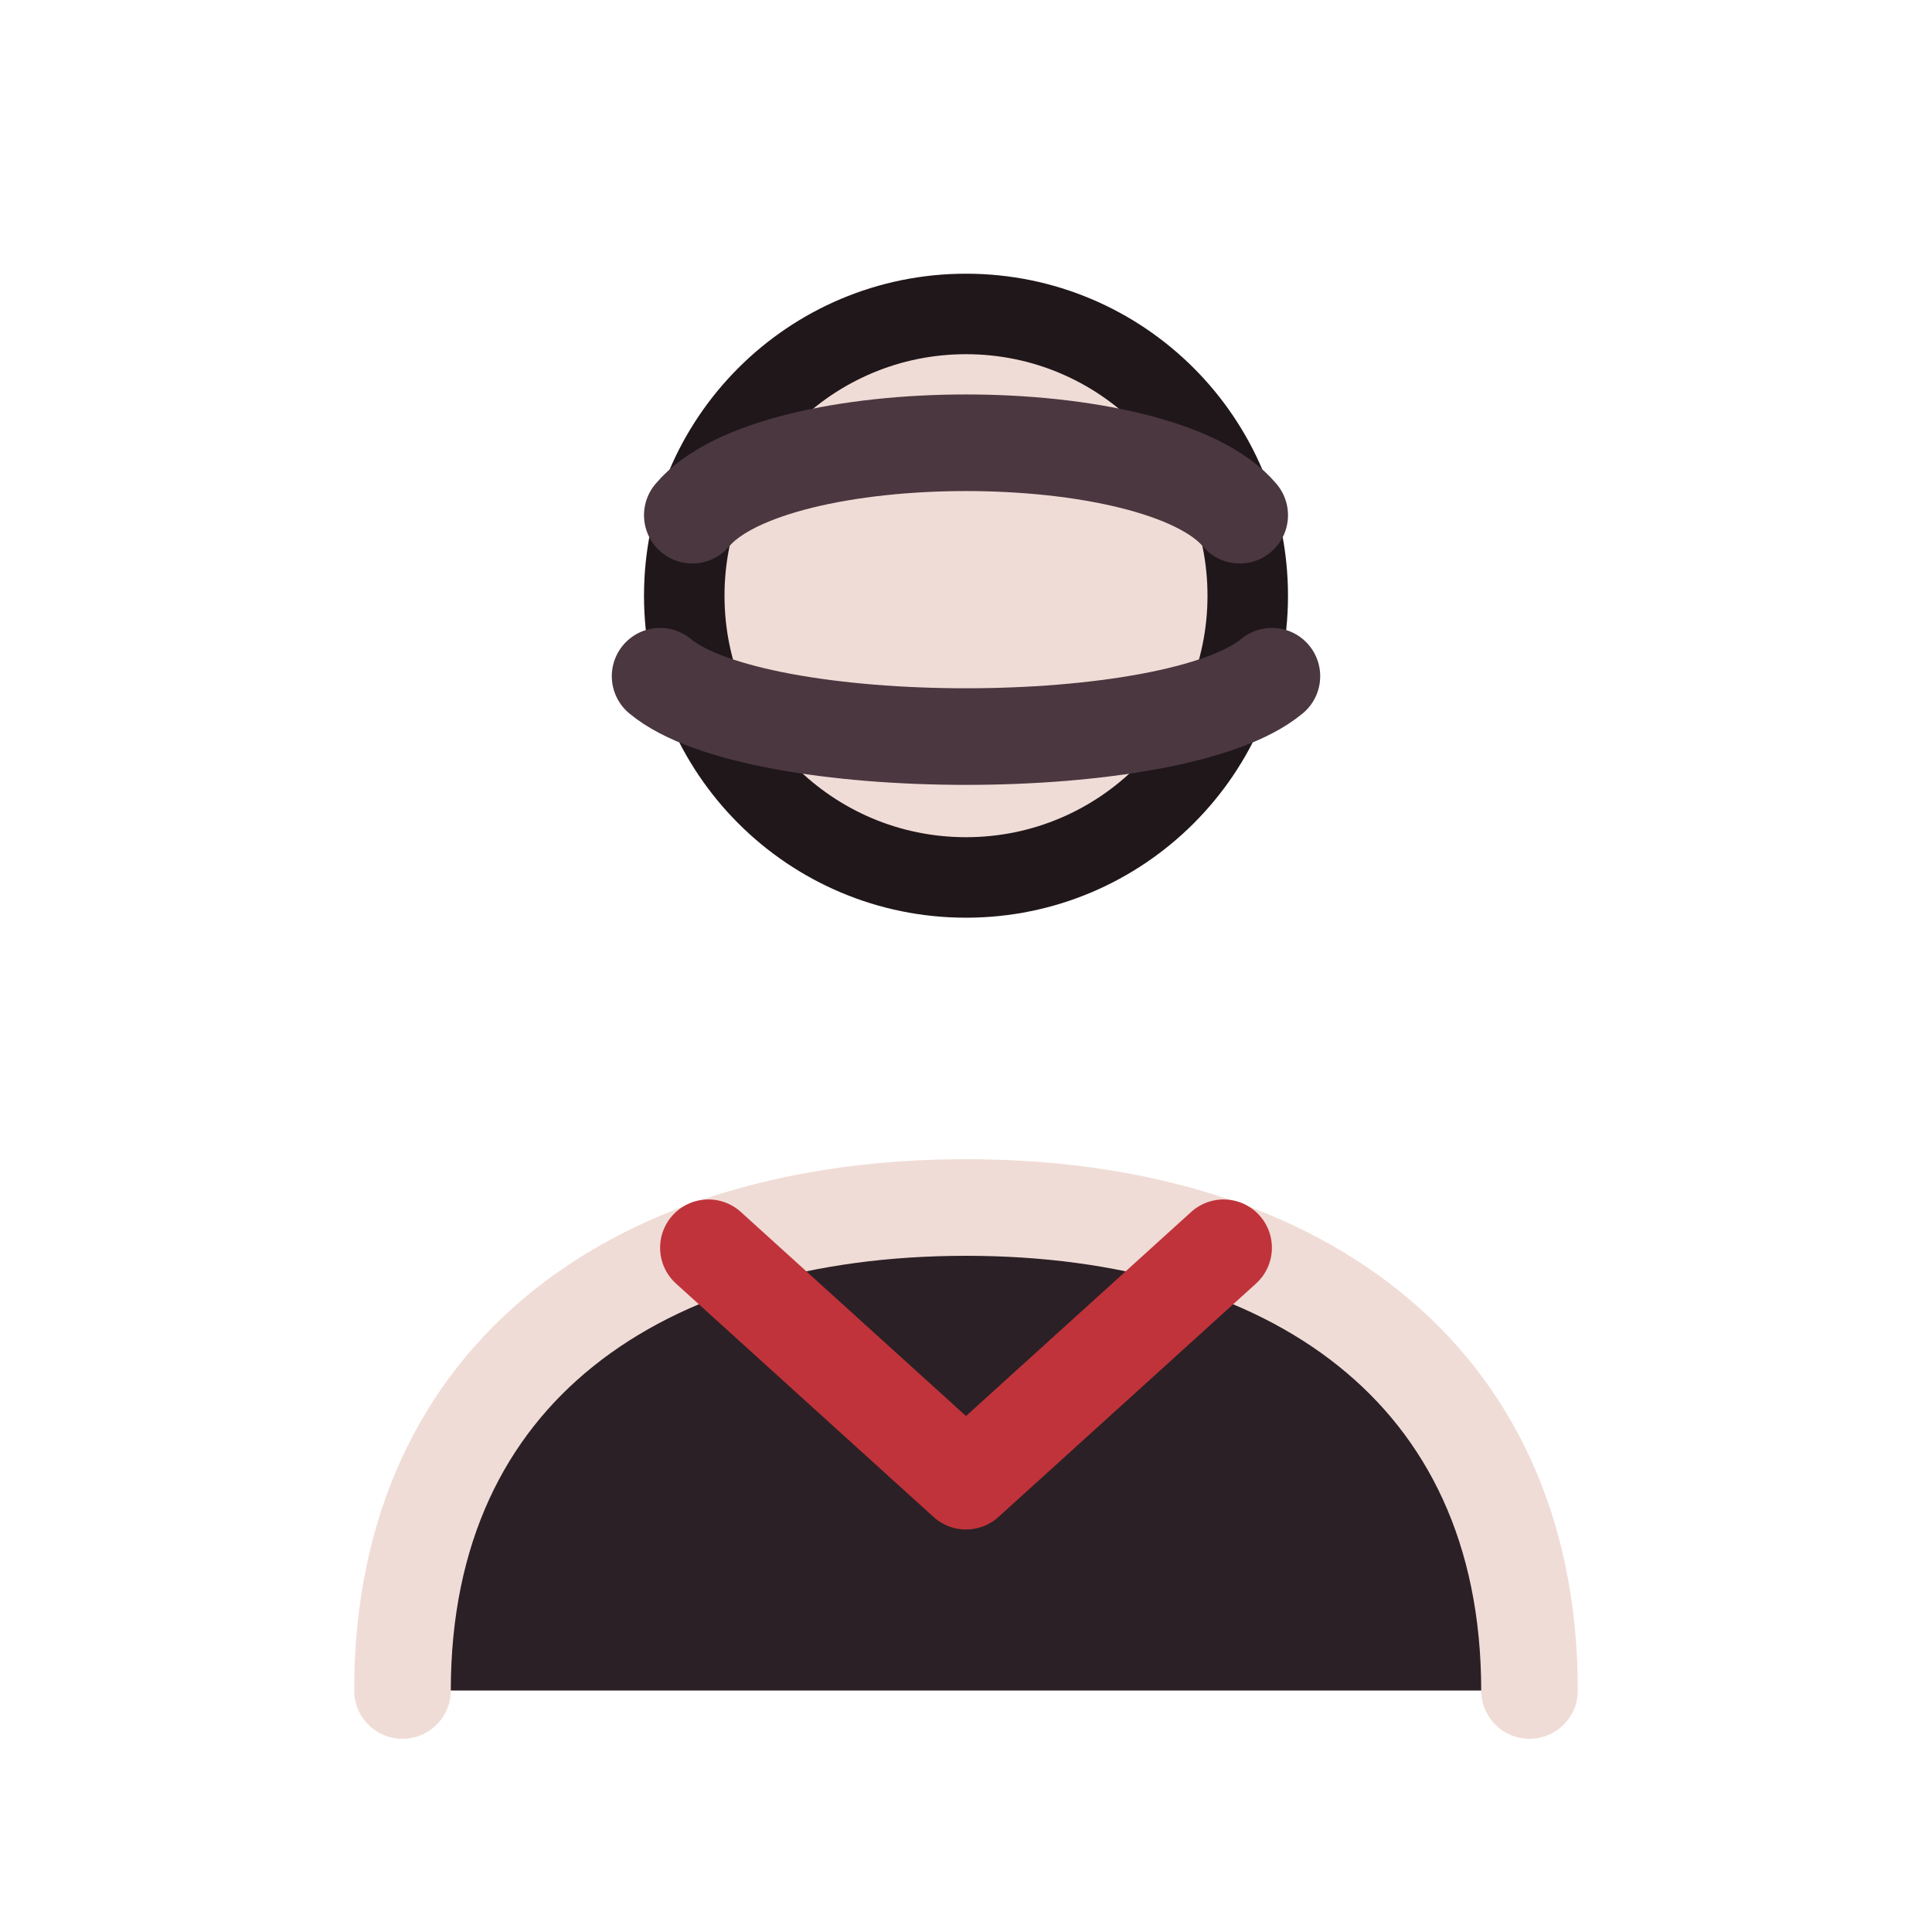
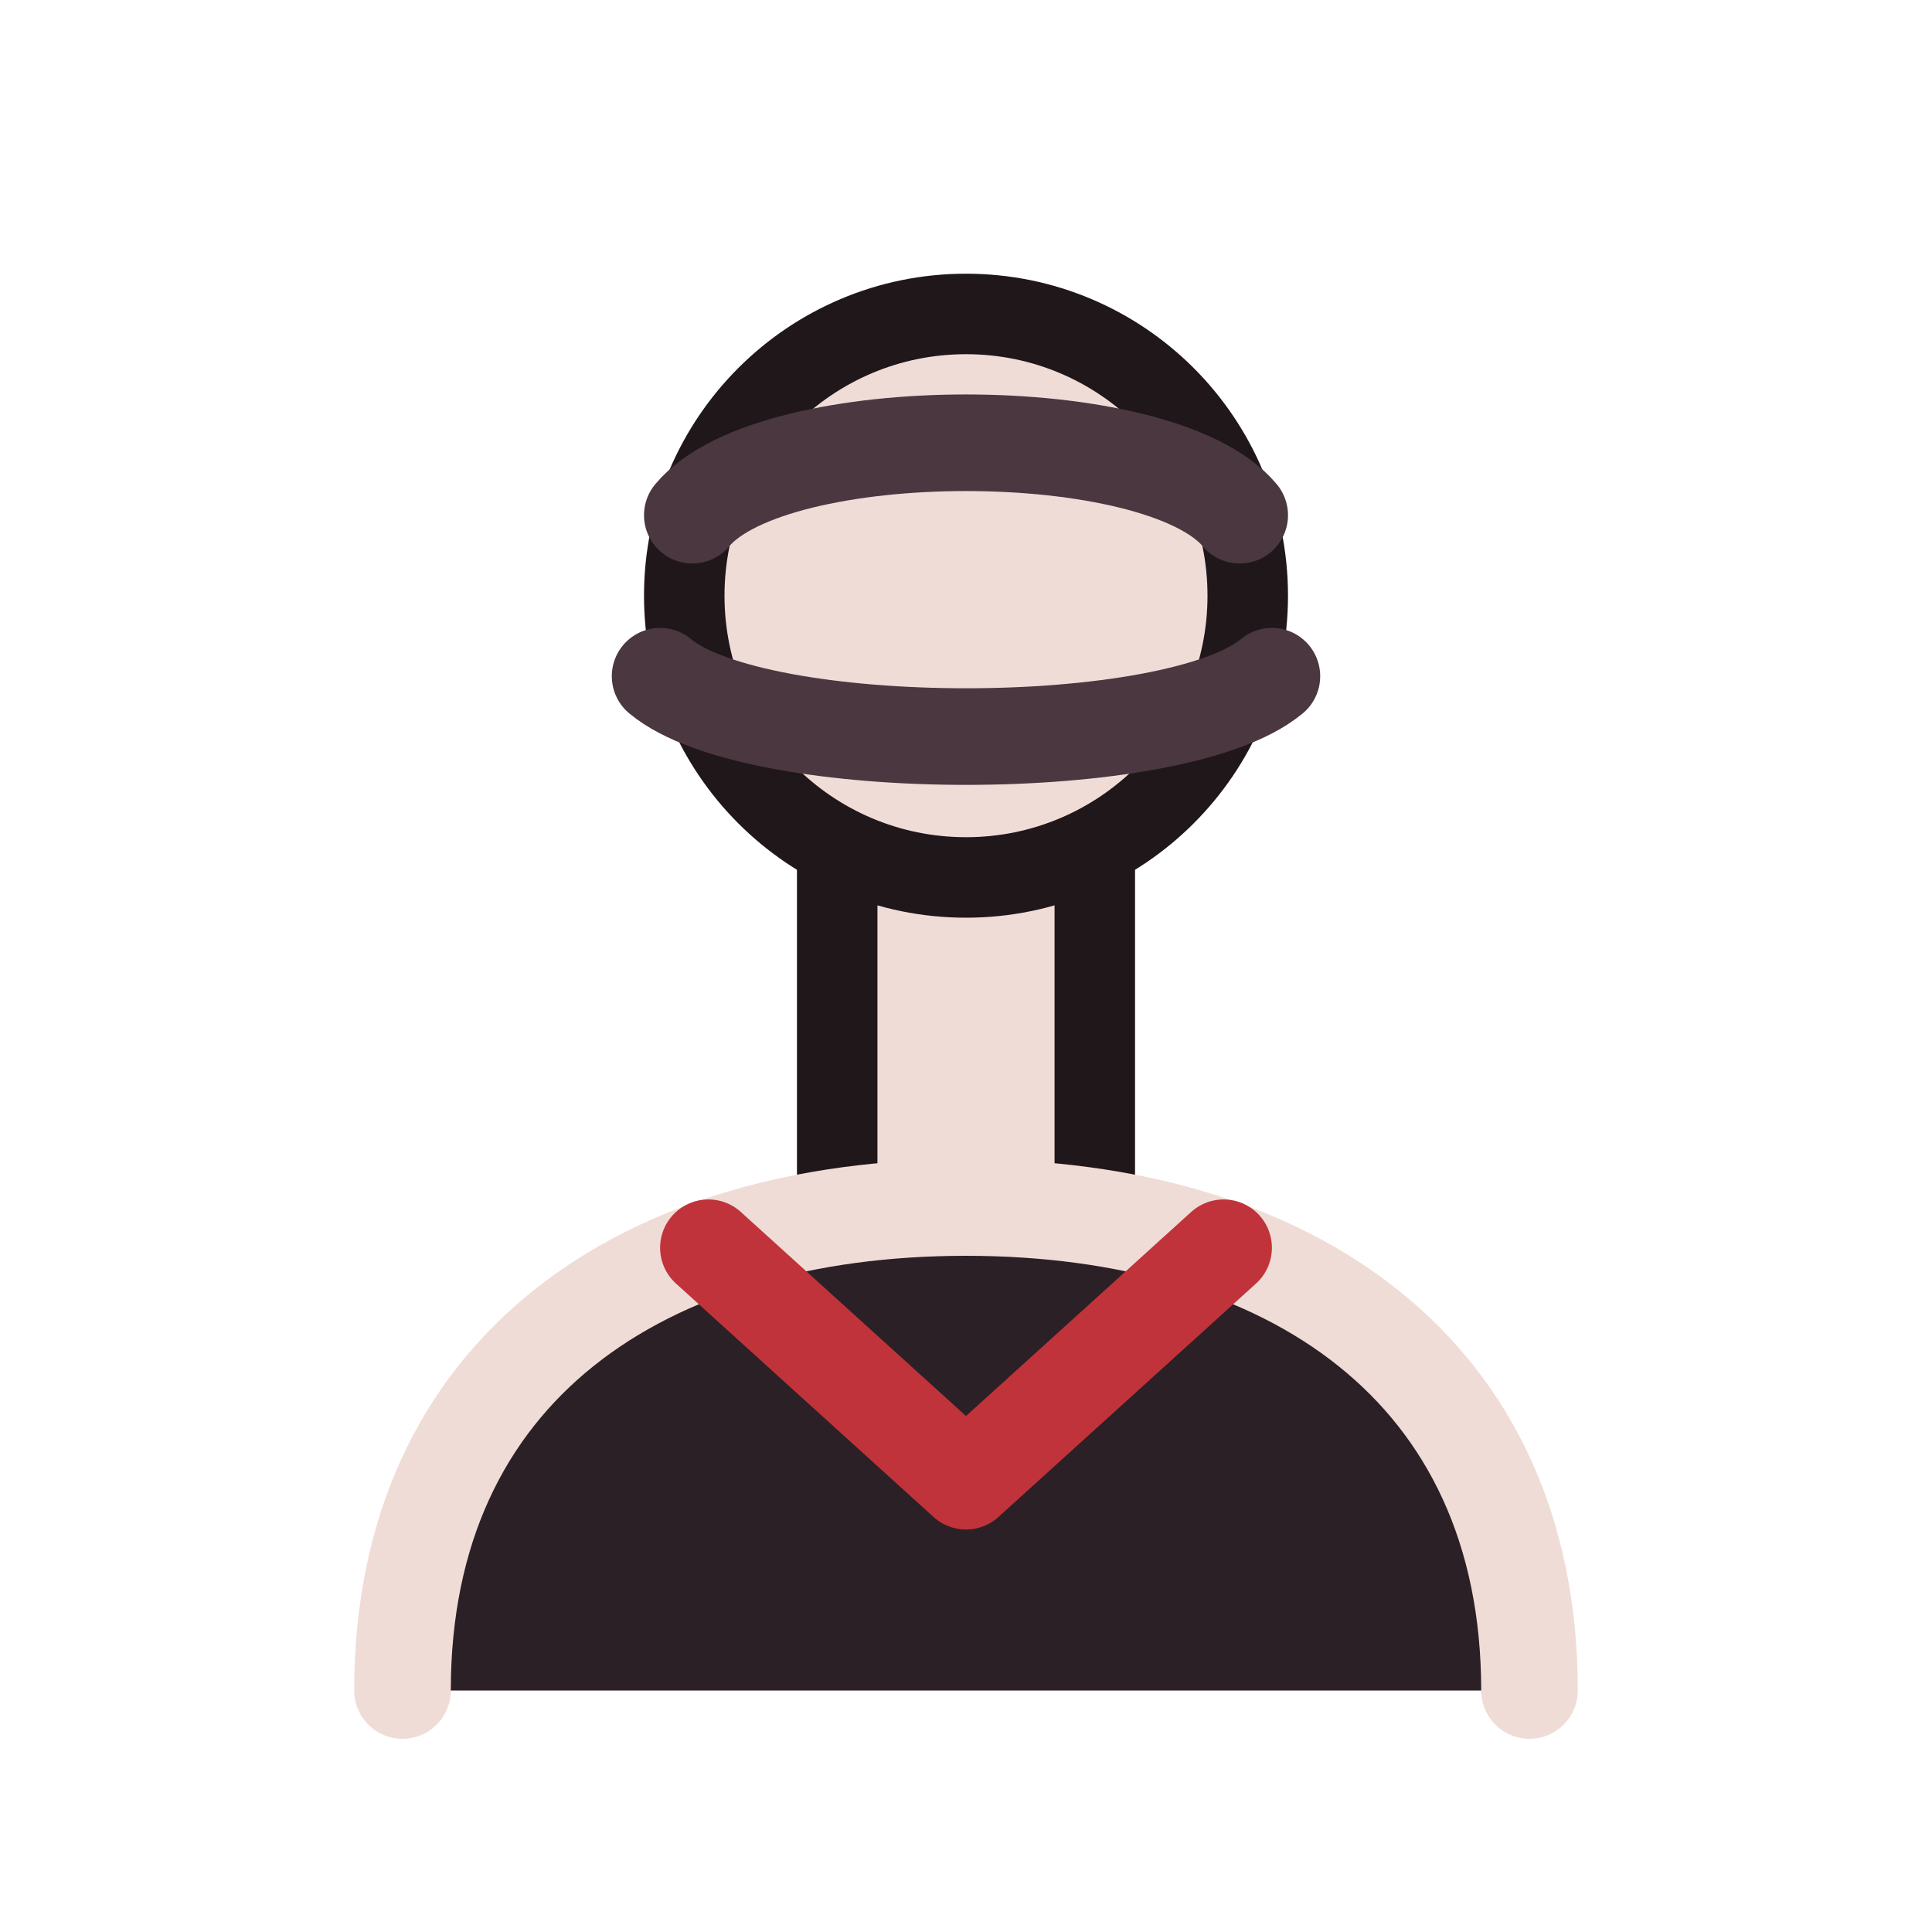
<svg xmlns="http://www.w3.org/2000/svg" viewBox="0 0 24 24" fill="none" stroke-linecap="round" stroke-linejoin="round">
+   <path d="M10.4 9.8h3.2v5.2h-3.2z" fill="#f0dcd6" stroke="#20171b" stroke-width="1" />
  <circle cx="12" cy="7.4" r="3.5" fill="#f0dcd6" stroke="#20171b" stroke-width="1" />
  <path d="M8.6 6.4C9.6 5.2 14.4 5.2 15.4 6.4" fill="none" stroke="#4a3740" stroke-width="1.2" />
  <path d="M8.2 8.4C9.4 9.4 14.6 9.4 15.8 8.4" fill="none" stroke="#4a3740" stroke-width="1.2" />
  <path d="M5 21c0-4 3-6 7-6s7 2 7 6" fill="#2b2026" stroke="#f0dcd6" stroke-width="1.2" />
  <path d="M8.8 15.5 12 18.4 15.2 15.5" fill="none" stroke="#c0333a" stroke-width="1.2" />
</svg>
